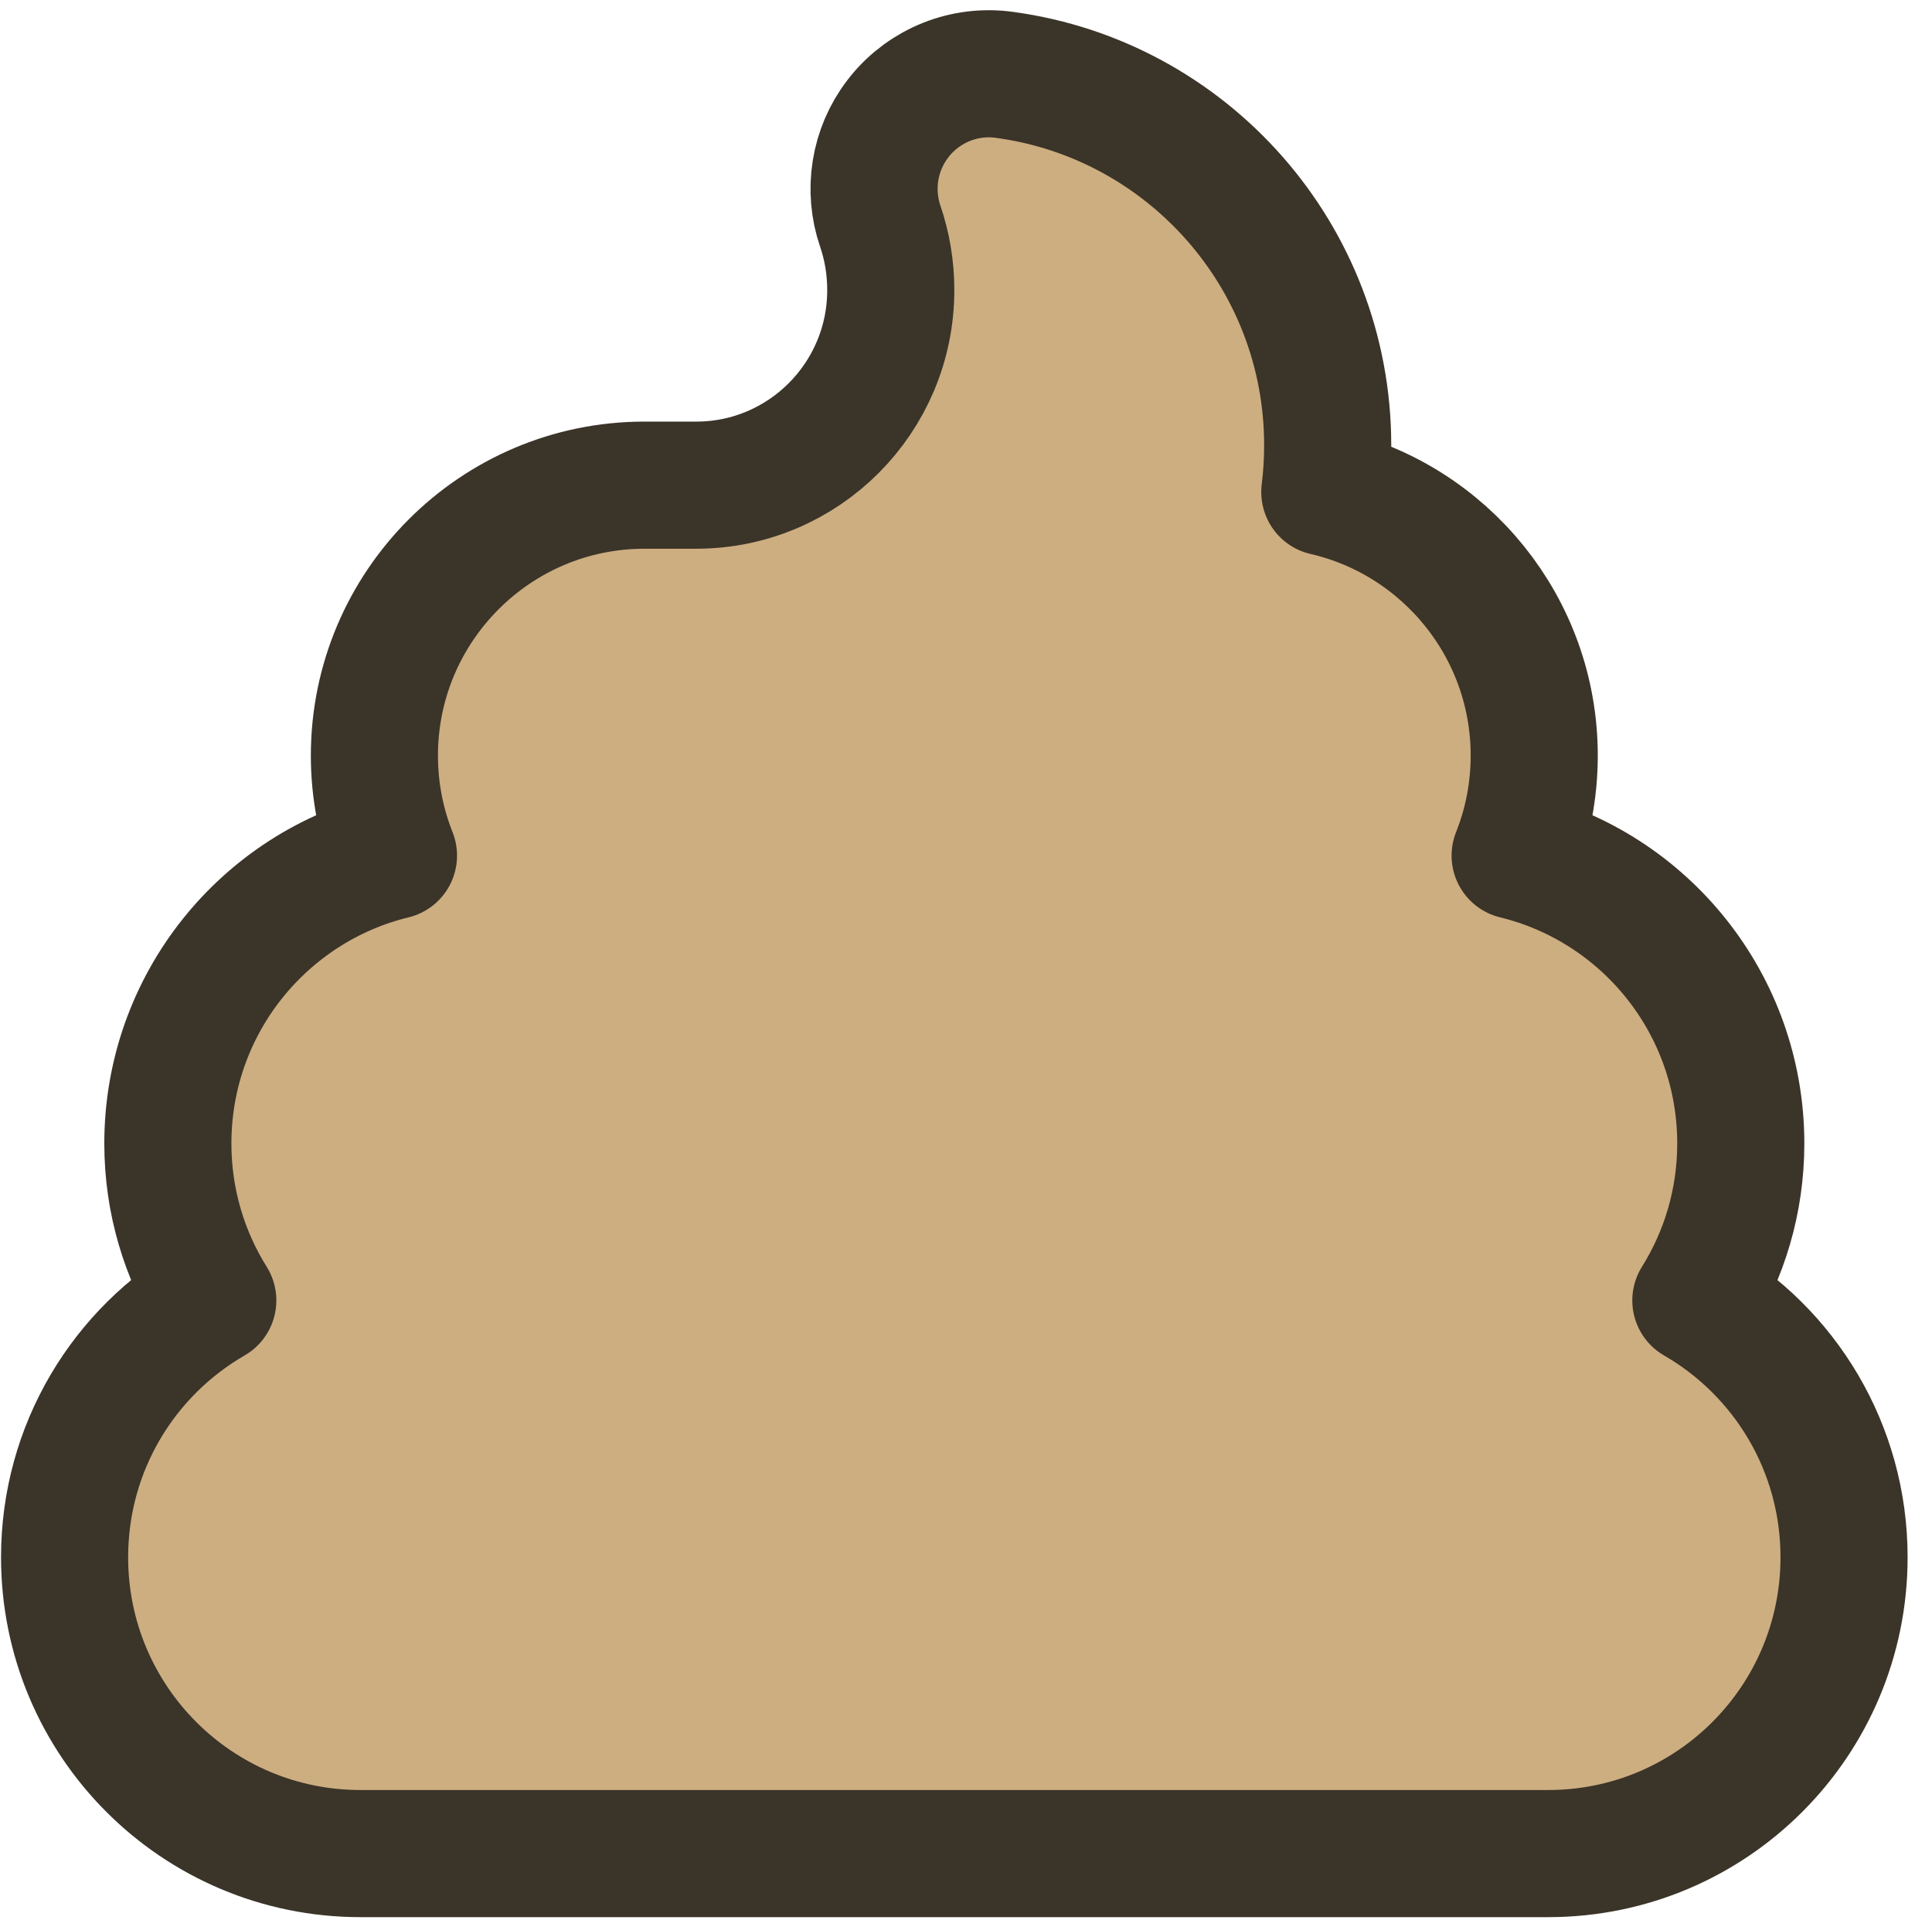
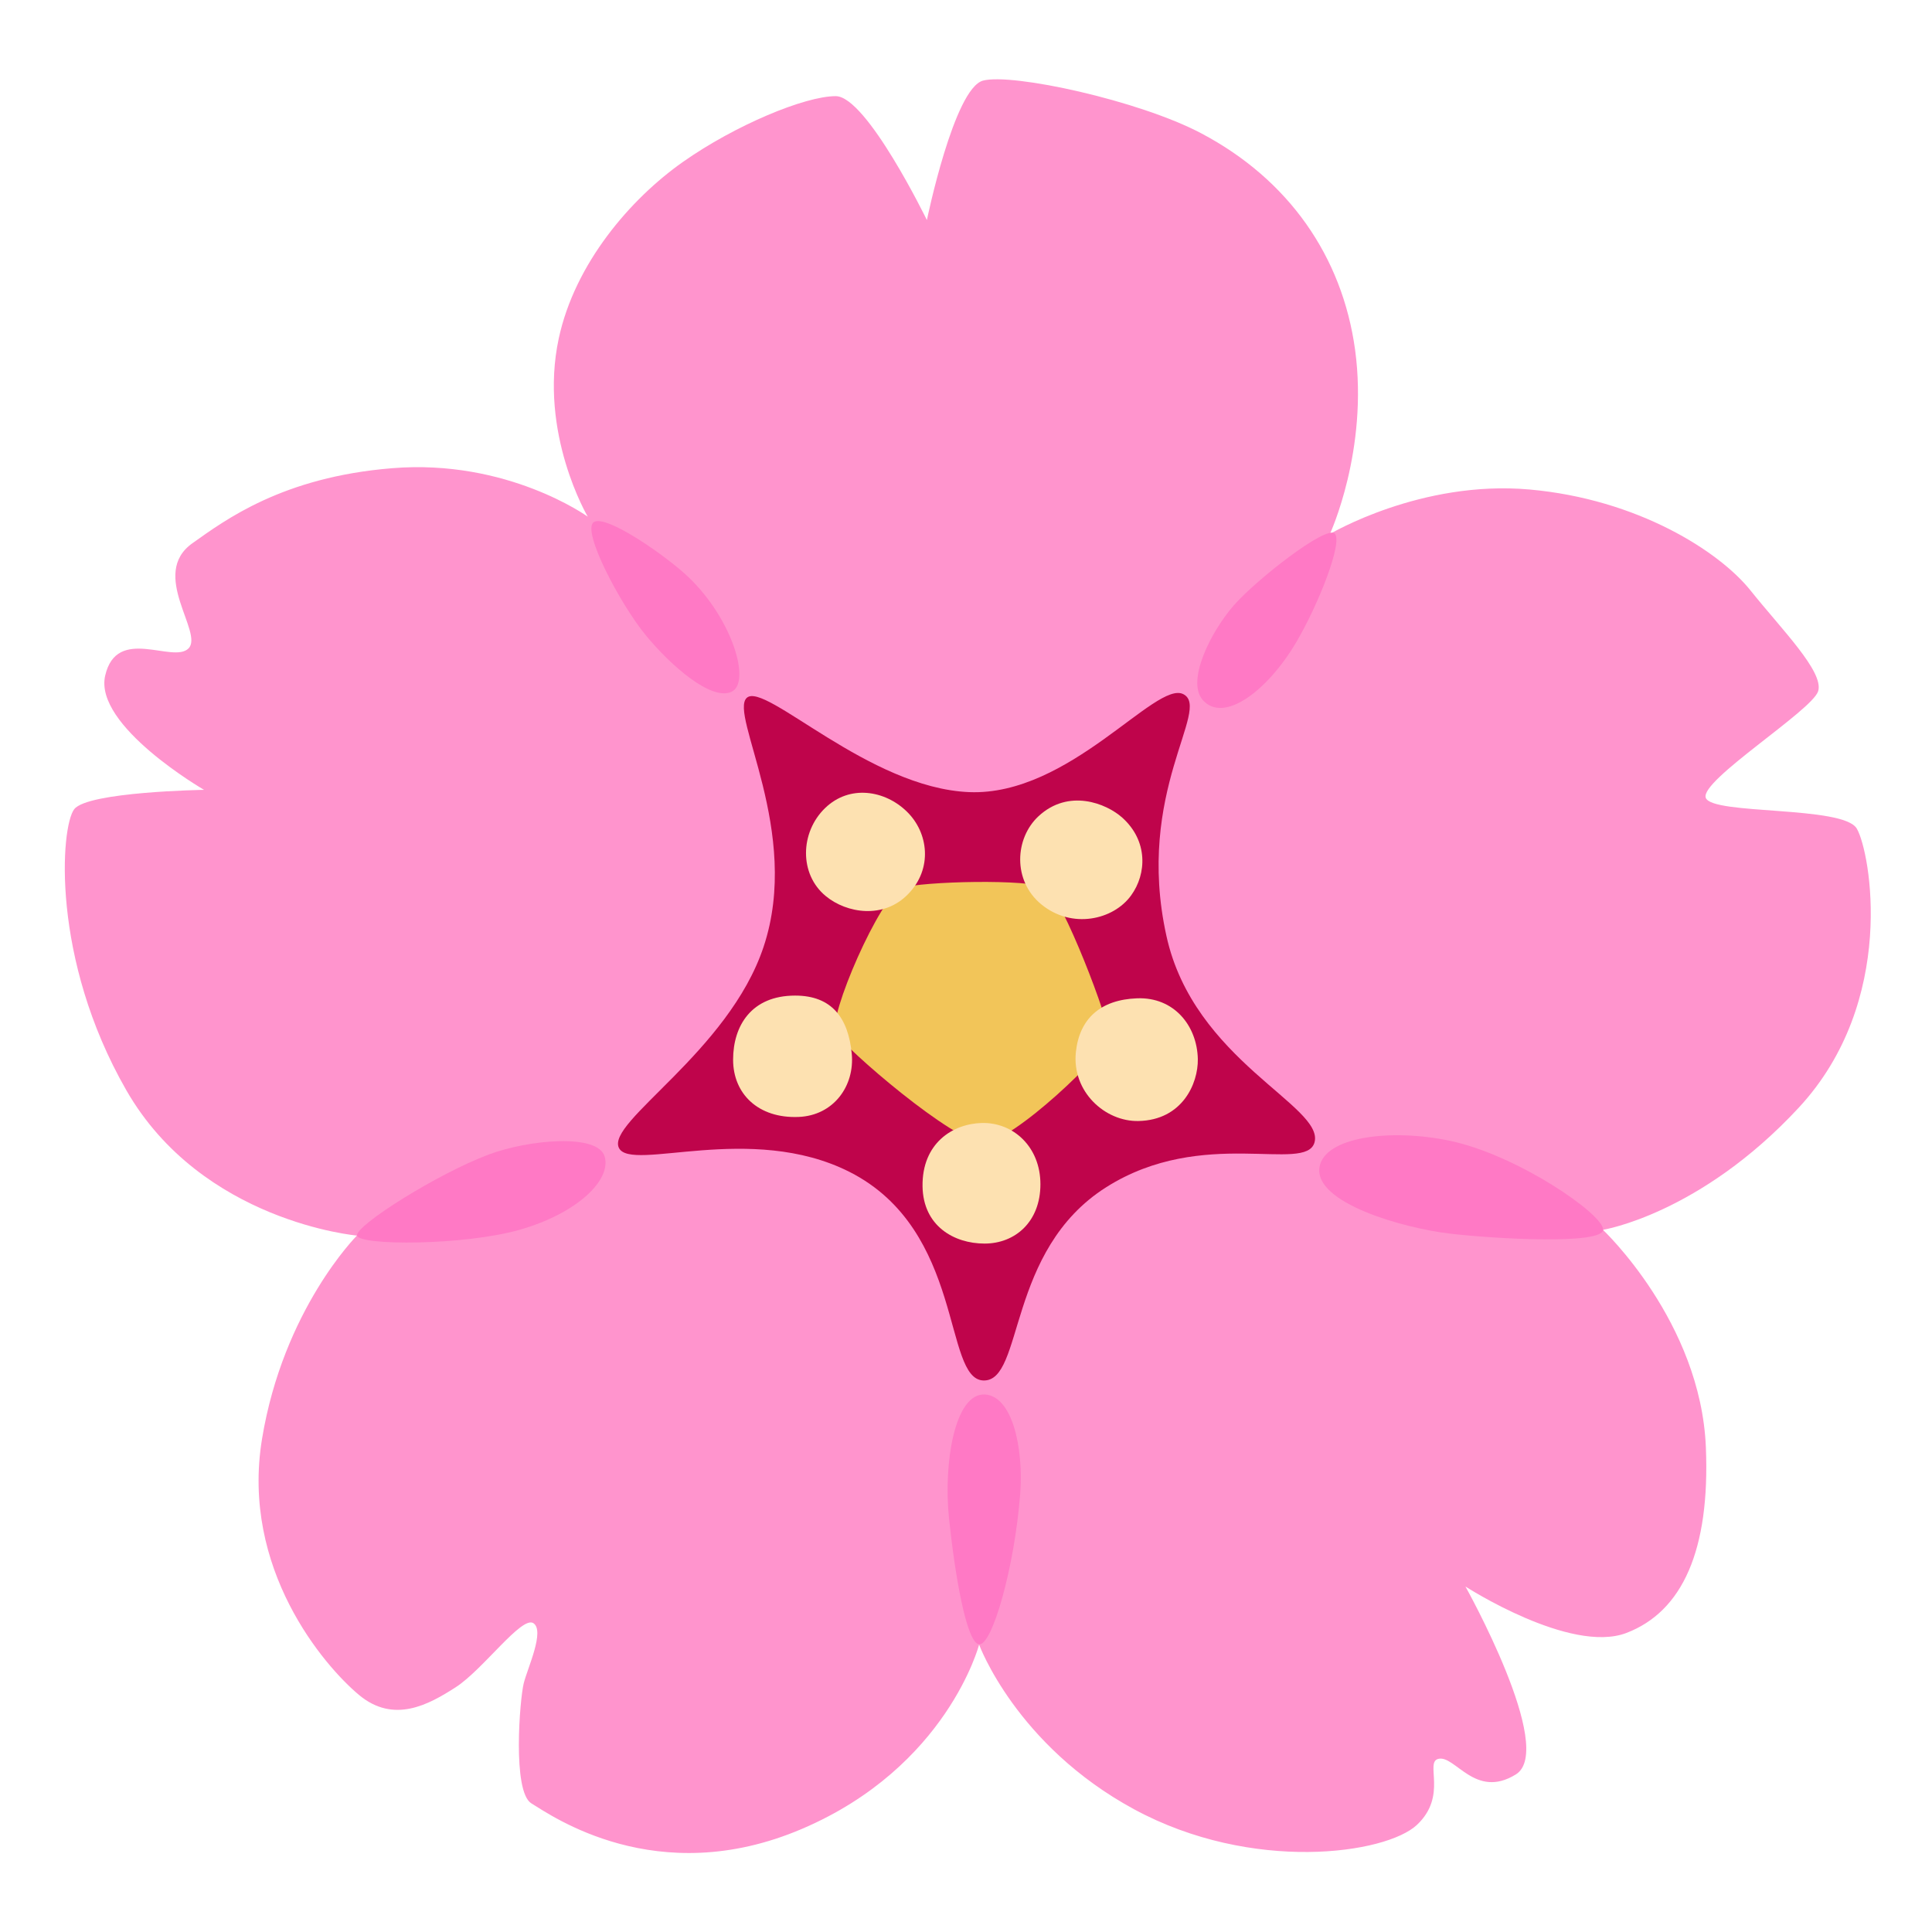
- <svg xmlns="http://www.w3.org/2000/svg" width="152" height="151" viewBox="0 0 152 151" fill="none">
-   <path d="M70.794 9.14C70.741 9.206 70.69 9.272 70.641 9.339C68.762 11.776 68.286 14.977 69.259 17.805C69.792 19.373 70.081 21.038 70.081 22.821C70.081 31.284 63.242 38.141 54.813 38.163H50.706C38.974 38.163 29.456 47.706 29.456 59.436C29.456 62.211 29.989 64.867 30.958 67.301C20.76 69.783 13.206 78.98 13.206 89.949C13.206 94.487 14.505 98.716 16.741 102.292C9.763 106.318 5.081 113.857 5.081 122.496C5.081 135.371 15.488 145.803 28.362 145.803H121.799C134.673 145.803 145.081 135.371 145.081 122.496C145.081 113.858 140.398 106.318 133.421 102.292C135.656 98.716 136.956 94.488 136.956 89.949C136.956 78.98 129.401 69.783 119.203 67.301C120.172 64.866 120.705 62.211 120.705 59.436C120.705 49.347 113.664 40.875 104.229 38.703C104.38 37.494 104.456 36.266 104.456 35.026C104.456 20.142 93.394 7.834 79.046 5.893C75.88 5.443 72.764 6.718 70.794 9.14Z" fill="#3B3429" />
-   <path d="M70.794 9.14C70.741 9.206 70.69 9.272 70.641 9.339C68.762 11.776 68.286 14.977 69.259 17.806C69.792 19.373 70.081 21.038 70.081 22.821C70.081 31.284 63.242 38.141 54.813 38.163H50.706C38.974 38.163 29.456 47.706 29.456 59.436C29.456 62.211 29.989 64.866 30.958 67.301C20.76 69.783 13.206 78.98 13.206 89.949C13.206 94.487 14.505 98.716 16.741 102.292C9.763 106.318 5.081 113.857 5.081 122.496C5.081 135.371 15.488 145.803 28.362 145.803H121.799C134.673 145.803 145.081 135.371 145.081 122.496C145.081 113.858 140.398 106.318 133.421 102.292C135.656 98.716 136.956 94.487 136.956 89.949C136.956 78.98 129.401 69.783 119.203 67.301C120.172 64.866 120.705 62.211 120.705 59.436C120.705 49.347 113.664 40.875 104.229 38.703C104.38 37.494 104.456 36.266 104.456 35.026C104.456 20.142 93.394 7.834 79.045 5.892C75.88 5.443 72.764 6.718 70.794 9.14Z" fill="#CDAE81" stroke="#3B3429" stroke-width="10" stroke-linejoin="round" />
+ <svg xmlns="http://www.w3.org/2000/svg" width="150" height="150" viewBox="0 0 150 150" fill="none">
+   <path d="M71.963 17.086C71.963 17.086 74.073 6.856 76.323 6.258C78.585 5.66 88.44 7.793 93.28 10.359C100.042 13.934 104.214 19.898 105.21 27.164C106.264 34.945 103.253 41.461 103.253 41.461C103.253 41.461 110.319 37.254 118.745 38.004C127.171 38.754 133.487 42.82 135.901 45.832C138.303 48.844 141.62 52.148 141.163 53.66C140.706 55.16 131.987 60.586 132.432 61.934C132.889 63.293 143.12 62.531 144.163 64.336C145.217 66.141 147.327 77.731 139.651 86.004C131.975 94.277 124.452 95.484 124.452 95.484C124.452 95.484 132.046 102.621 132.444 112.371C132.772 120.352 130.628 125.121 126.268 126.785C121.909 128.438 113.776 123.176 113.776 123.176C113.776 123.176 120.842 135.809 117.69 137.766C114.526 139.723 112.967 136.231 111.667 136.559C110.6 136.828 112.417 139.418 110.014 141.68C107.612 143.941 97.229 145.441 88.053 140.473C78.878 135.504 76.018 127.688 76.018 127.688C76.018 127.688 73.546 137.18 62.26 141.996C50.975 146.813 42.76 140.918 41.26 140.016C39.76 139.113 40.358 131.895 40.663 130.688C40.967 129.481 42.315 126.621 41.413 126.023C40.51 125.426 37.499 129.633 35.389 130.992C33.28 132.352 30.573 133.852 27.866 131.59C25.159 129.328 18.69 121.805 20.342 111.727C21.995 101.648 27.713 95.93 27.713 95.93C27.713 95.93 15.678 94.875 9.807 84.645C3.936 74.414 4.71 64.184 5.764 62.824C6.819 61.465 15.842 61.324 15.842 61.324C15.842 61.324 7.264 56.355 8.167 52.453C9.069 48.539 13.428 51.551 14.635 50.344C15.842 49.137 11.565 44.566 14.94 42.176C17.471 40.383 21.924 37.043 30.432 36.352C39.397 35.613 45.632 40.113 45.632 40.113C45.632 40.113 41.8 33.633 43.382 26.273C44.635 20.449 48.948 15.445 53.003 12.586C57.057 9.727 62.483 7.465 64.885 7.465C67.288 7.465 71.963 17.086 71.963 17.086Z" fill="#FF94CD" />
+   <path d="M93.374 54.34C94.992 56.203 98.402 53.66 100.64 49.863C102.351 46.969 104.308 42.023 103.617 41.414C102.925 40.805 97.593 44.953 95.788 47.004C93.995 49.066 92.097 52.863 93.374 54.34Z" fill="#FF79C5" />
+   <path d="M102.445 90.621C102.012 93.387 108.902 95.344 112.57 95.778C116.051 96.188 124.441 96.656 124.465 95.473C124.5 94.289 117.844 89.684 112.57 88.57C107.941 87.598 102.82 88.266 102.445 90.621Z" fill="#FF79C5" />
+   <path d="M76.478 108.269C74.122 108.129 73.243 113.613 73.677 117.832C74.111 122.051 75.013 127.559 76.021 127.664C77.029 127.77 78.775 121.676 79.208 115.969C79.478 112.383 78.587 108.398 76.478 108.269Z" fill="#FF79C5" />
+   <path d="M27.725 95.93C27.889 96.715 36.022 96.715 40.37 95.473C44.718 94.23 47.448 91.687 46.956 89.824C46.464 87.961 41.003 88.488 37.944 89.637C33.971 91.125 27.573 95.156 27.725 95.93Z" fill="#FF79C5" />
+   <path d="M46.088 40.547C45.162 41.226 48.139 46.887 50.131 49.312C52.123 51.738 55.229 54.41 56.776 53.719C58.334 53.039 56.904 48.129 53.483 44.836C51.83 43.242 47.026 39.867 46.088 40.547Z" fill="#FF79C5" />
+   <path d="M91.874 53.895C89.742 52.793 83.05 61.816 75.246 61.5C67.441 61.184 59.402 52.91 57.984 54.176C56.566 55.441 62.261 64.582 59.285 73.512C56.566 81.68 47.027 87.117 48.058 89.133C49.019 91.02 58.265 87.106 65.953 90.984C74.918 95.52 73.207 107.098 76.359 107.18C79.511 107.262 78.117 97.078 85.898 92.168C93.386 87.434 101.378 91.113 102.058 88.699C102.843 85.863 92.683 82.359 90.562 72.668C88.089 61.477 94.089 55.031 91.874 53.895Z" fill="#BF044B" />
+   <path d="M69.995 68.941C68.39 69.48 64.23 79.008 64.886 80.18C65.542 81.352 74.085 88.722 76.347 88.722C78.609 88.722 86.05 81.574 86.12 80.472C86.191 79.383 82.476 69.668 81.234 68.941C79.992 68.215 71.531 68.426 69.995 68.941Z" fill="#F2C559" />
+   <path d="M80.626 63.375C78.787 65.086 78.611 68.367 80.837 70.207C83.216 72.164 86.451 71.426 87.822 69.516C89.029 67.852 89.146 65.285 87.13 63.48C85.888 62.367 82.959 61.207 80.626 63.375Z" fill="#FDE1B1" />
+   <path d="M83.53 81.691C83.214 84.762 85.804 87.094 88.394 87.035C91.78 86.965 93.034 84.141 92.999 82.219C92.94 79.629 91.147 77.402 88.288 77.508C85.429 77.613 83.8 79.102 83.53 81.691Z" fill="#FDE1B1" />
+   <path d="M76.231 87.188C73.958 87.246 71.579 88.77 71.626 92.109C71.673 95.18 74.063 96.551 76.442 96.551C78.821 96.551 80.778 94.852 80.778 91.945C80.778 89.039 78.669 87.129 76.231 87.188Z" fill="#FDE1B1" />
+   <path d="M61.734 77.297C58.348 77.297 56.918 79.629 56.918 82.277C56.918 84.926 58.875 86.848 62.004 86.719C64.699 86.613 66.375 84.328 66.129 81.797C65.859 79.043 64.594 77.297 61.734 77.297Z" fill="#FDE1B1" />
+   <path d="M64.056 62.742C62.111 64.629 62.041 67.875 64.115 69.574C65.732 70.91 68.615 71.379 70.513 69.41C72.423 67.453 72.095 64.652 70.408 63.012C68.72 61.359 65.966 60.891 64.056 62.742Z" fill="#FDE1B1" />
</svg>
